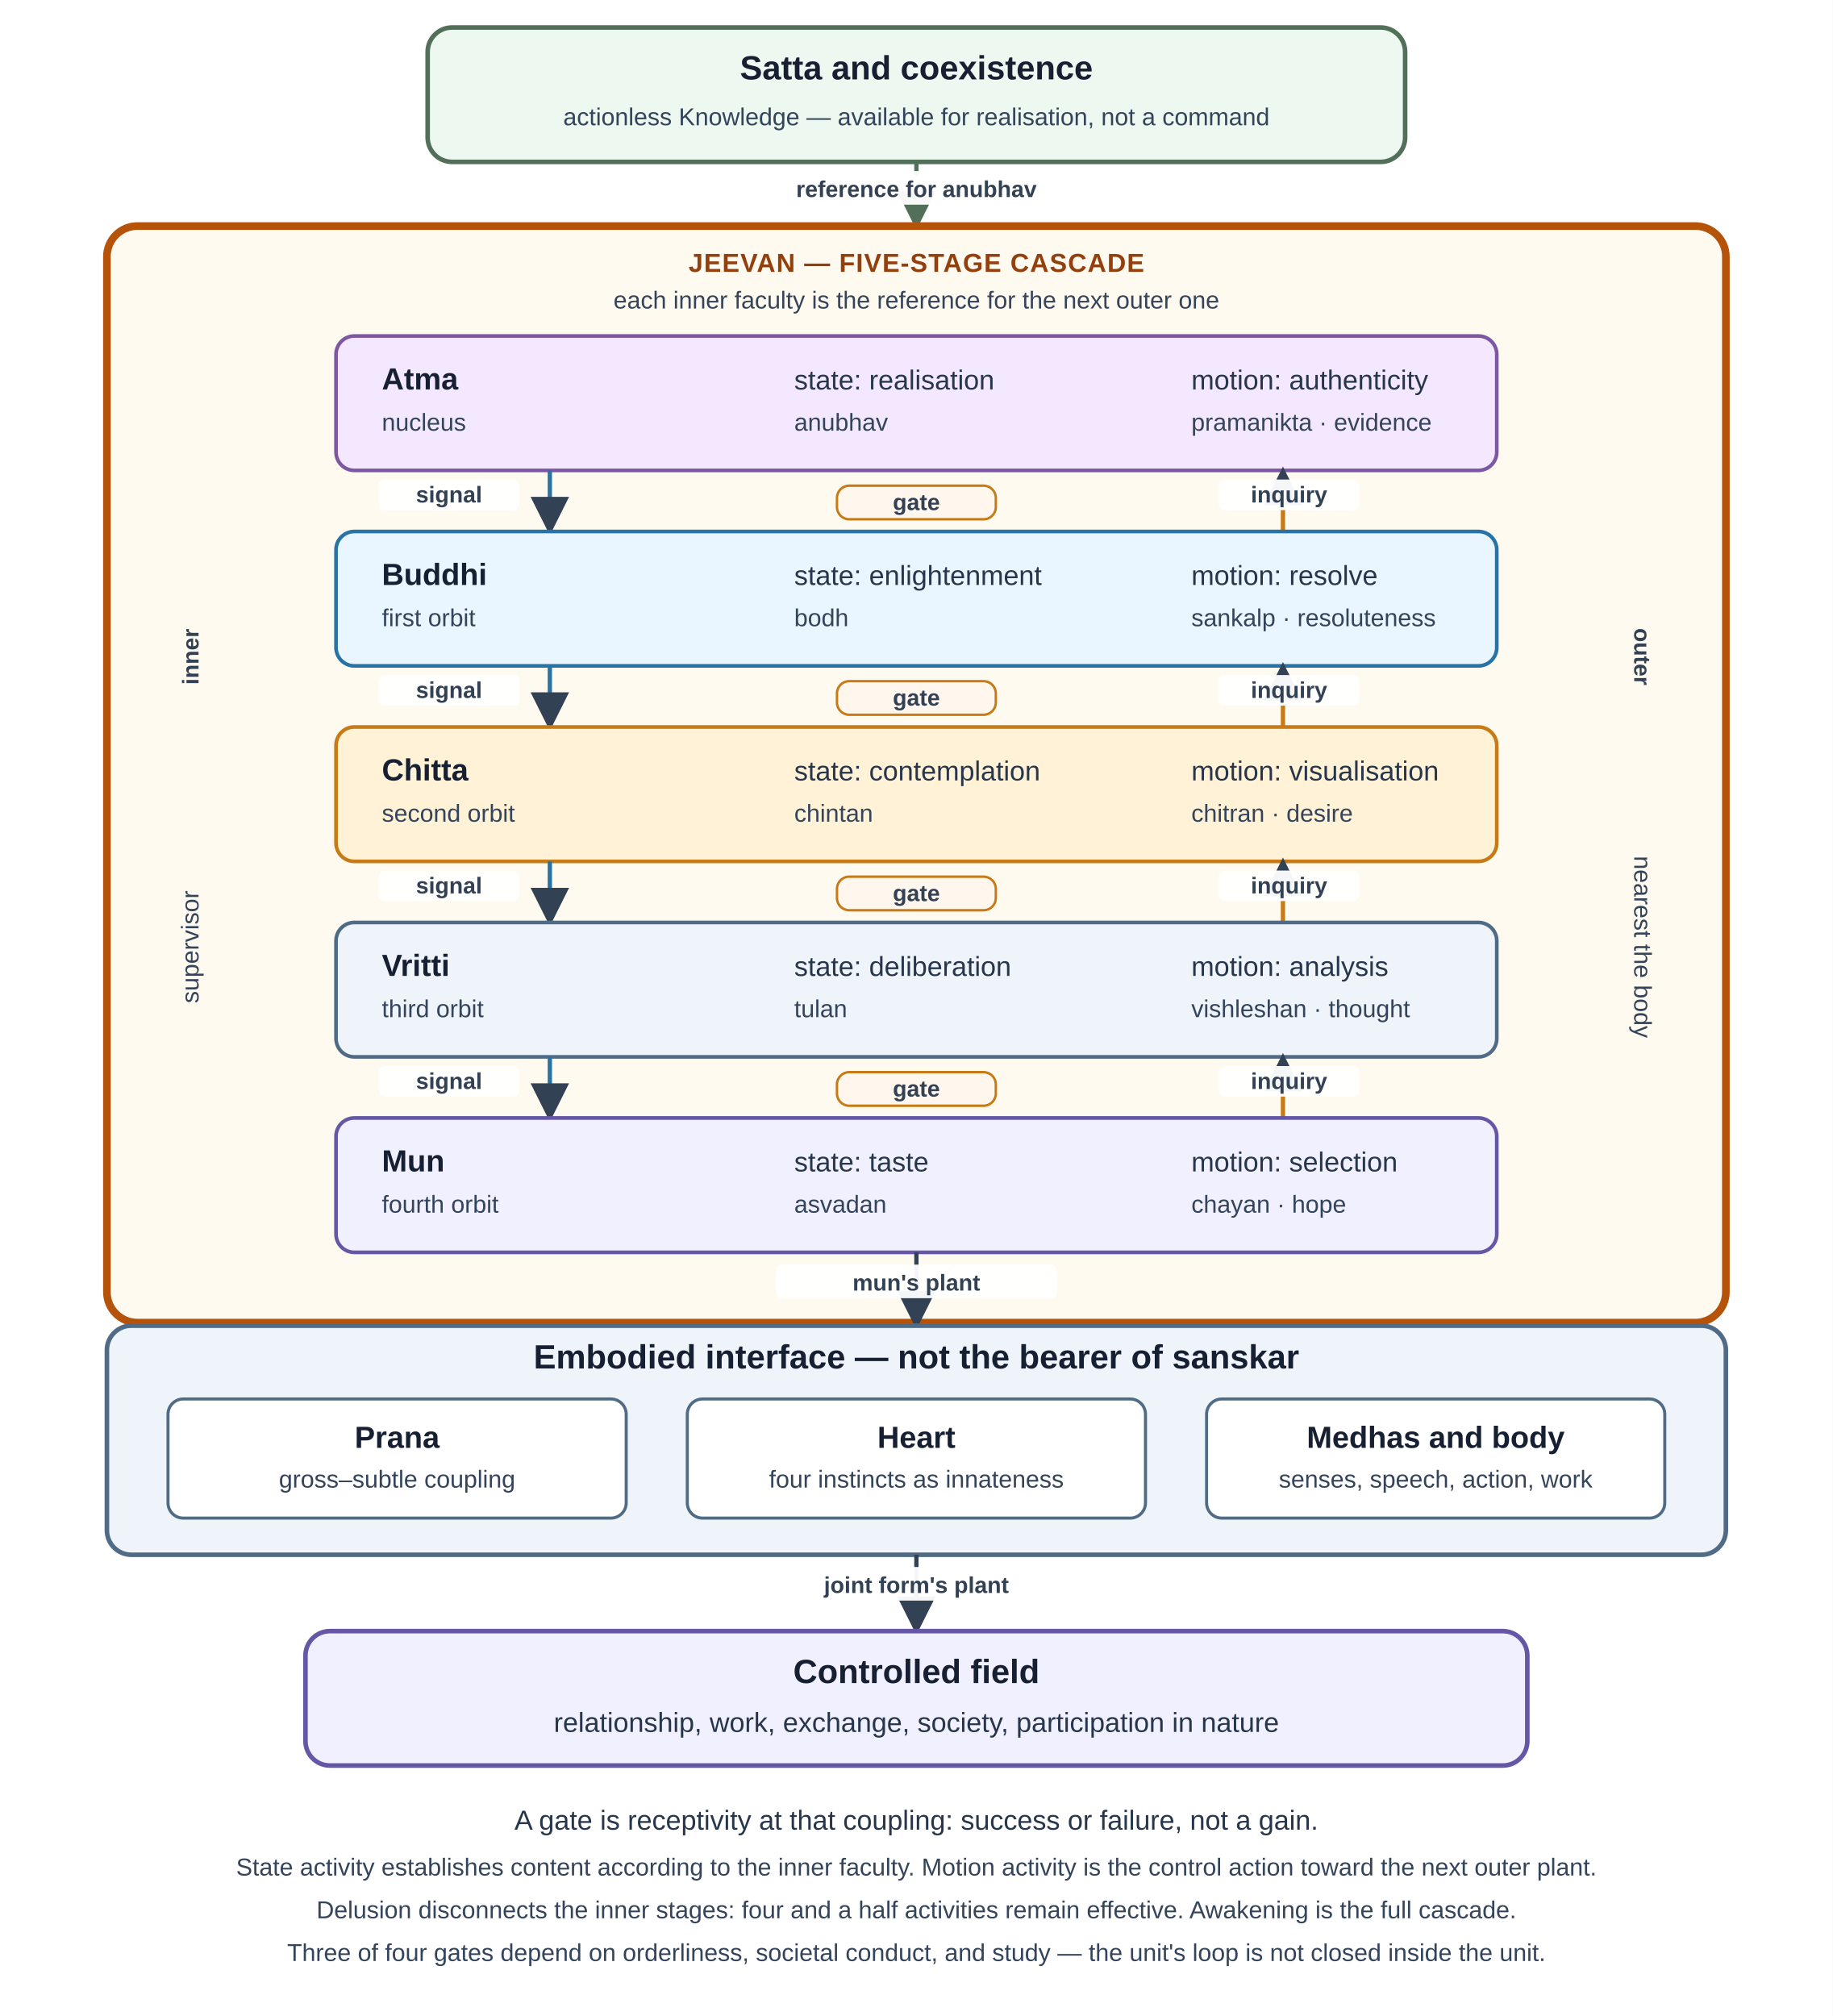
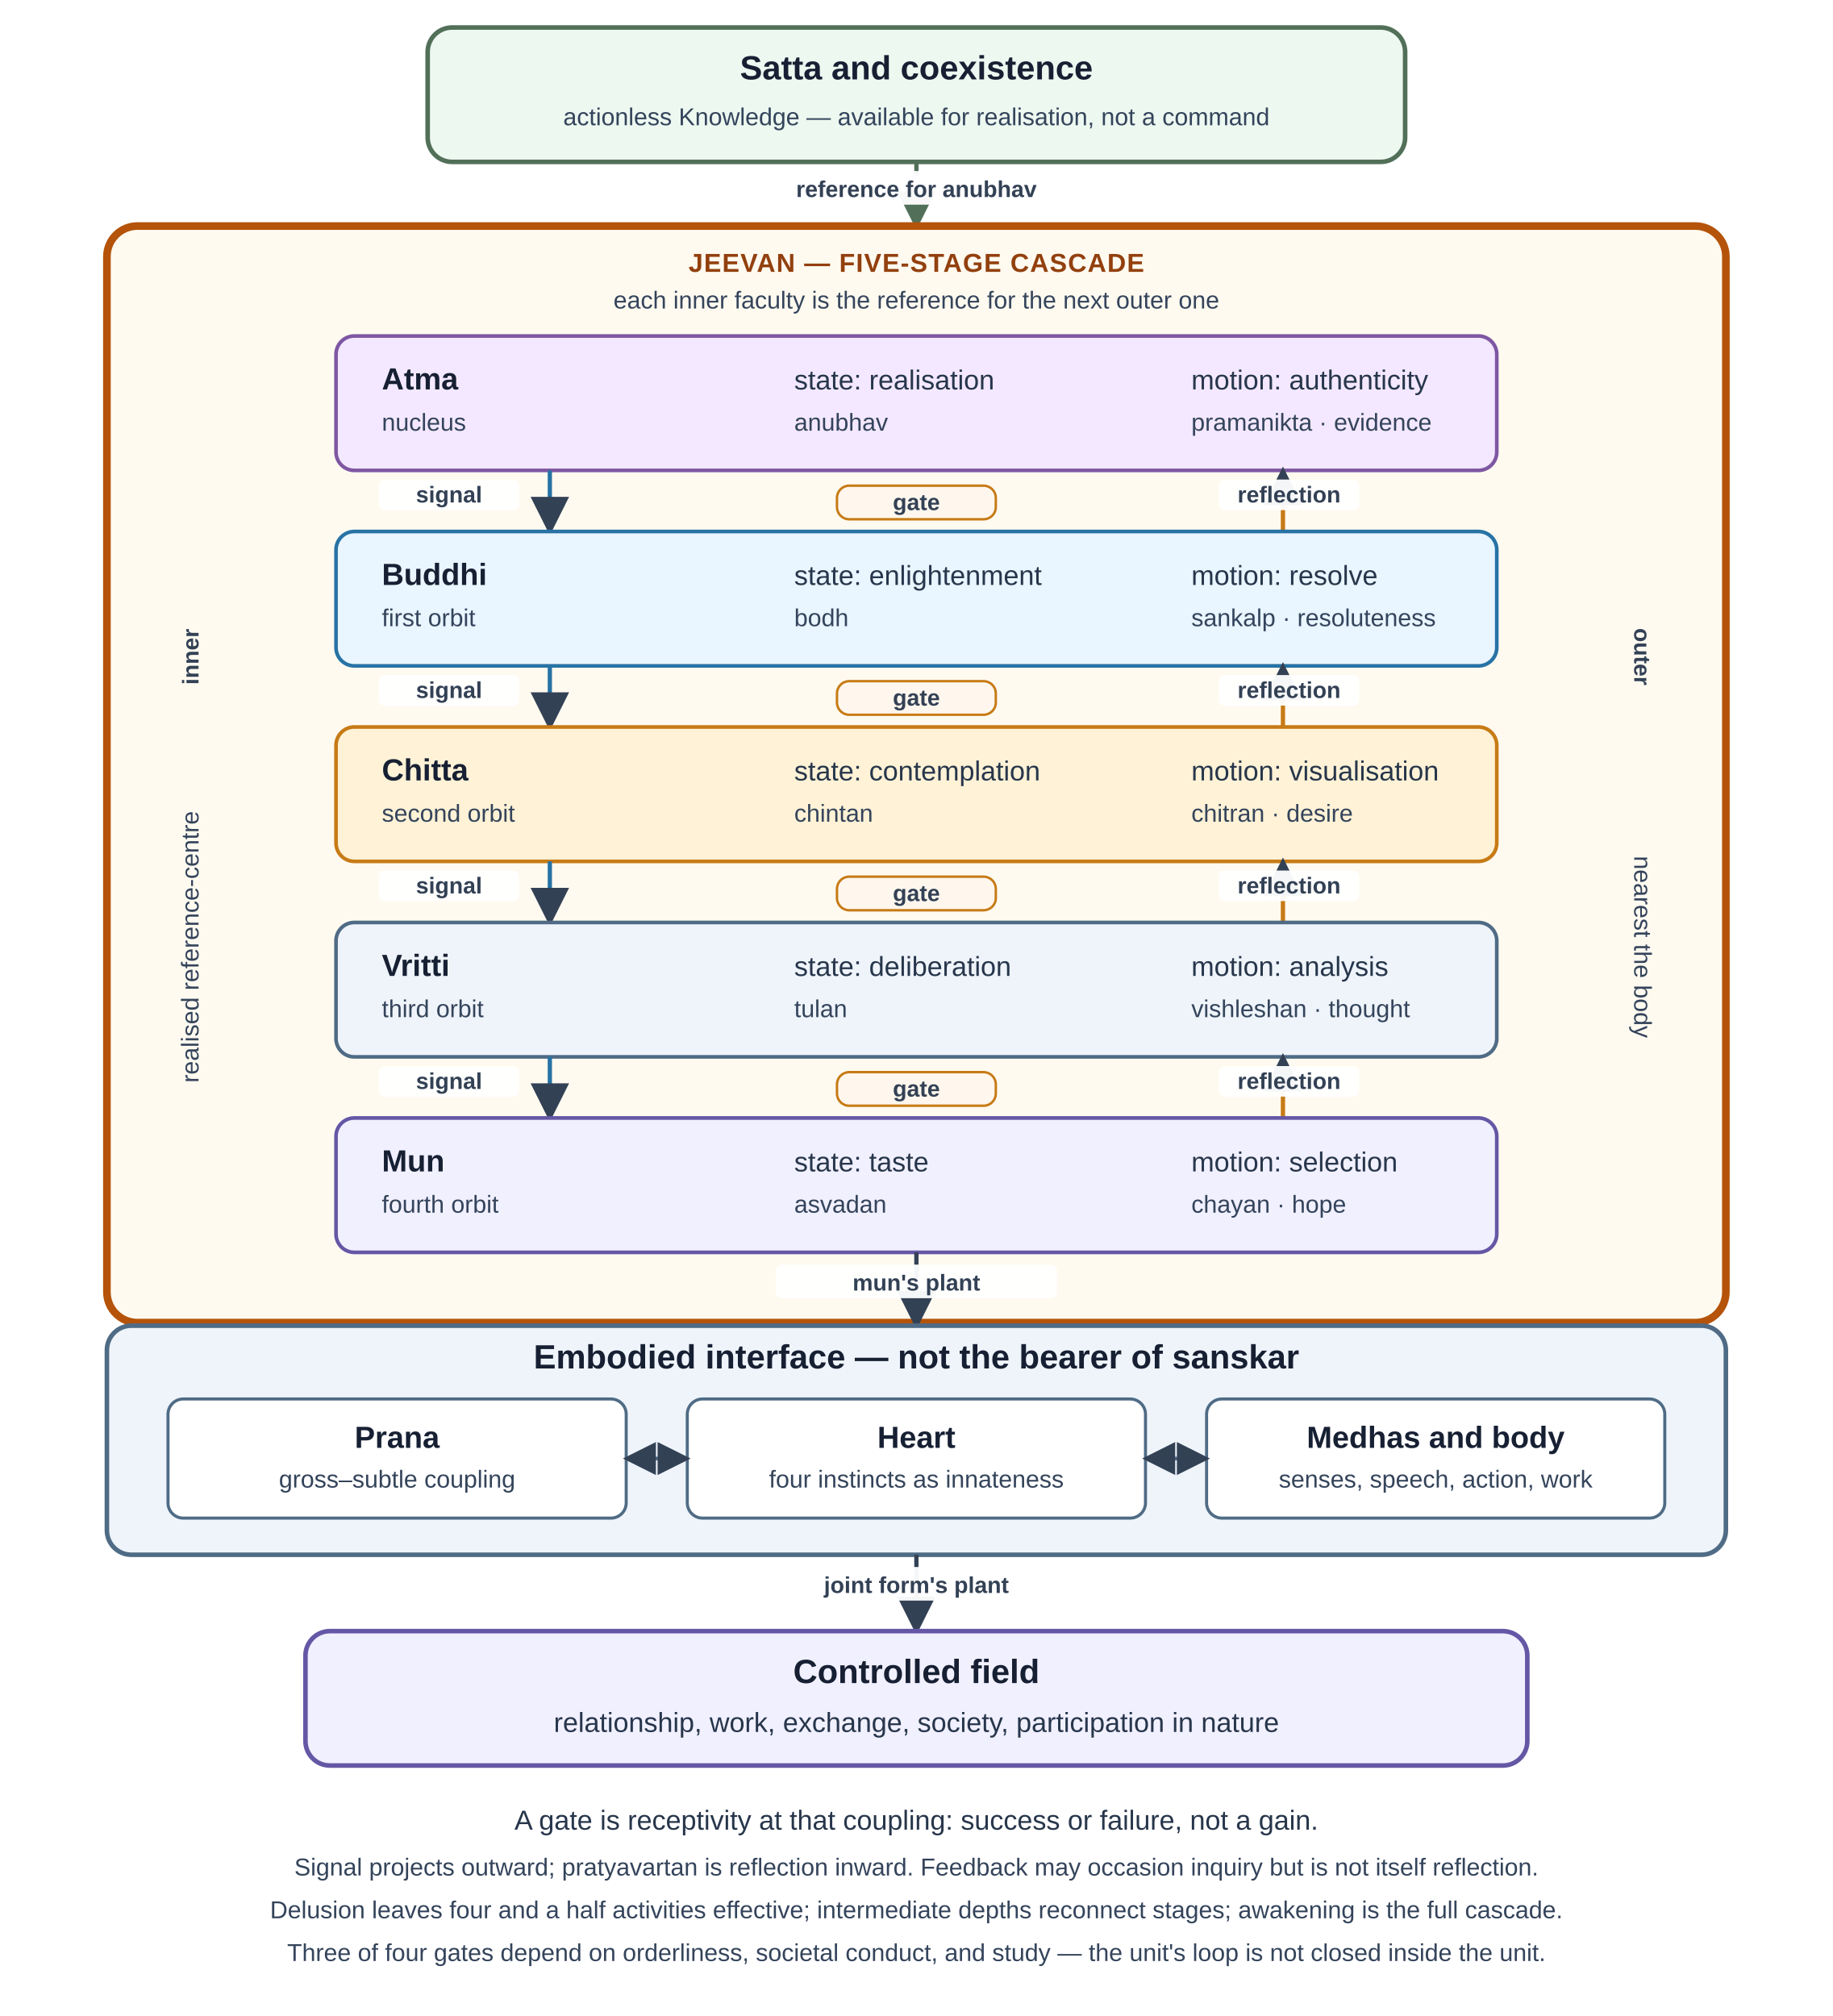
<svg xmlns="http://www.w3.org/2000/svg" width="1200" height="1320" viewBox="0 0 1200 1320" role="img" aria-labelledby="title desc">
  <defs>
    <marker id="arrow" viewBox="0 0 10 10" refX="9" refY="5" markerWidth="9" markerHeight="9" orient="auto-start-reverse">
      <path d="M 0 0 L 10 5 L 0 10 z" fill="#334155" />
    </marker>
    <marker id="arrow-green" viewBox="0 0 10 10" refX="9" refY="5" markerWidth="9" markerHeight="9" orient="auto-start-reverse">
      <path d="M 0 0 L 10 5 L 0 10 z" fill="#527059" />
    </marker>
    <style>
      .heading { font: 700 22px Arial, Helvetica, sans-serif; fill: #172033; }
      .body { font: 18px Arial, Helvetica, sans-serif; fill: #27364b; }
      .small { font: 16px Arial, Helvetica, sans-serif; fill: #34445b; }
      .label { font: 700 15px Arial, Helvetica, sans-serif; fill: #334155; }
      .faculty { font: 700 20px Arial, Helvetica, sans-serif; fill: #172033; }
      .boundary-label { font: 700 17px Arial, Helvetica, sans-serif; letter-spacing: 0.6px; fill: #92400e; }
      .arrow { fill: none; stroke: #334155; stroke-width: 2.8; marker-end: url(#arrow); }
      .signal { fill: none; stroke: #2773a5; stroke-width: 2.8; marker-end: url(#arrow); }
-       .inquiry { fill: none; stroke: #c77b16; stroke-width: 2.8; marker-end: url(#arrow); }
+       .reflection { fill: none; stroke: #c77b16; stroke-width: 2.8; marker-end: url(#arrow); }
+       .bidirectional { fill: none; stroke: #4f6b85; stroke-width: 2.4; marker-start: url(#arrow); marker-end: url(#arrow); }
      .reference { fill: none; stroke: #527059; stroke-width: 2.8; stroke-dasharray: 9 7; marker-end: url(#arrow-green); }
      .label-bg { fill: #ffffff; fill-opacity: 0.95; }
    </style>
  </defs>
  <rect width="1200" height="1320" fill="#ffffff" />
  <rect x="280" y="18" width="640" height="88" rx="16" fill="#edf8f0" stroke="#527059" stroke-width="3" />
  <text x="600" y="52" text-anchor="middle" class="heading">Satta and coexistence</text>
  <text x="600" y="82" text-anchor="middle" class="small">actionless Knowledge — available for realisation, not a command</text>
  <path class="reference" d="M 600 106 V 148" />
  <rect x="508" y="112" width="184" height="22" rx="4" class="label-bg" />
  <text x="600" y="129" text-anchor="middle" class="label">reference for anubhav</text>
  <rect x="70" y="148" width="1060" height="718" rx="20" fill="#fffaf0" stroke="#b45309" stroke-width="5" />
  <text x="600" y="178" text-anchor="middle" class="boundary-label">JEEVAN — FIVE-STAGE CASCADE</text>
  <text x="600" y="202" text-anchor="middle" class="small">each inner faculty is the reference for the next outer one</text>
  <rect x="220" y="220" width="760" height="88" rx="12" fill="#f3e8ff" stroke="#7e57a3" stroke-width="2.4" />
  <text x="250" y="255" class="faculty">Atma</text>
  <text x="250" y="282" class="small">nucleus</text>
  <text x="520" y="255" class="body">state: realisation</text>
  <text x="520" y="282" class="small">anubhav</text>
  <text x="780" y="255" class="body">motion: authenticity</text>
  <text x="780" y="282" class="small">pramanikta · evidence</text>
  <path class="signal" d="M 360 308 V 348" />
  <rect x="248" y="314" width="92" height="20" rx="4" class="label-bg" />
  <text x="294" y="329" text-anchor="middle" class="label">signal</text>
-   <path class="inquiry" d="M 840 348 V 308" />
+   <path class="reflection" d="M 840 348 V 308" />
  <rect x="798" y="314" width="92" height="20" rx="4" class="label-bg" />
-   <text x="844" y="329" text-anchor="middle" class="label">inquiry</text>
+   <text x="844" y="329" text-anchor="middle" class="label">reflection</text>
  <rect x="548" y="318" width="104" height="22" rx="8" fill="#fff7ed" stroke="#c77b16" stroke-width="1.6" />
  <text x="600" y="334" text-anchor="middle" class="label">gate</text>
  <rect x="220" y="348" width="760" height="88" rx="12" fill="#e9f5ff" stroke="#2773a5" stroke-width="2.4" />
  <text x="250" y="383" class="faculty">Buddhi</text>
  <text x="250" y="410" class="small">first orbit</text>
  <text x="520" y="383" class="body">state: enlightenment</text>
  <text x="520" y="410" class="small">bodh</text>
  <text x="780" y="383" class="body">motion: resolve</text>
  <text x="780" y="410" class="small">sankalp · resoluteness</text>
  <path class="signal" d="M 360 436 V 476" />
  <rect x="248" y="442" width="92" height="20" rx="4" class="label-bg" />
  <text x="294" y="457" text-anchor="middle" class="label">signal</text>
-   <path class="inquiry" d="M 840 476 V 436" />
+   <path class="reflection" d="M 840 476 V 436" />
  <rect x="798" y="442" width="92" height="20" rx="4" class="label-bg" />
-   <text x="844" y="457" text-anchor="middle" class="label">inquiry</text>
+   <text x="844" y="457" text-anchor="middle" class="label">reflection</text>
  <rect x="548" y="446" width="104" height="22" rx="8" fill="#fff7ed" stroke="#c77b16" stroke-width="1.6" />
  <text x="600" y="462" text-anchor="middle" class="label">gate</text>
  <rect x="220" y="476" width="760" height="88" rx="12" fill="#fff2d6" stroke="#c77b16" stroke-width="2.4" />
  <text x="250" y="511" class="faculty">Chitta</text>
  <text x="250" y="538" class="small">second orbit</text>
  <text x="520" y="511" class="body">state: contemplation</text>
  <text x="520" y="538" class="small">chintan</text>
  <text x="780" y="511" class="body">motion: visualisation</text>
  <text x="780" y="538" class="small">chitran · desire</text>
  <path class="signal" d="M 360 564 V 604" />
  <rect x="248" y="570" width="92" height="20" rx="4" class="label-bg" />
  <text x="294" y="585" text-anchor="middle" class="label">signal</text>
-   <path class="inquiry" d="M 840 604 V 564" />
+   <path class="reflection" d="M 840 604 V 564" />
  <rect x="798" y="570" width="92" height="20" rx="4" class="label-bg" />
-   <text x="844" y="585" text-anchor="middle" class="label">inquiry</text>
+   <text x="844" y="585" text-anchor="middle" class="label">reflection</text>
  <rect x="548" y="574" width="104" height="22" rx="8" fill="#fff7ed" stroke="#c77b16" stroke-width="1.6" />
  <text x="600" y="590" text-anchor="middle" class="label">gate</text>
  <rect x="220" y="604" width="760" height="88" rx="12" fill="#eef4fa" stroke="#4f6b85" stroke-width="2.4" />
  <text x="250" y="639" class="faculty">Vritti</text>
  <text x="250" y="666" class="small">third orbit</text>
  <text x="520" y="639" class="body">state: deliberation</text>
  <text x="520" y="666" class="small">tulan</text>
  <text x="780" y="639" class="body">motion: analysis</text>
  <text x="780" y="666" class="small">vishleshan · thought</text>
  <path class="signal" d="M 360 692 V 732" />
  <rect x="248" y="698" width="92" height="20" rx="4" class="label-bg" />
  <text x="294" y="713" text-anchor="middle" class="label">signal</text>
-   <path class="inquiry" d="M 840 732 V 692" />
+   <path class="reflection" d="M 840 732 V 692" />
  <rect x="798" y="698" width="92" height="20" rx="4" class="label-bg" />
-   <text x="844" y="713" text-anchor="middle" class="label">inquiry</text>
+   <text x="844" y="713" text-anchor="middle" class="label">reflection</text>
  <rect x="548" y="702" width="104" height="22" rx="8" fill="#fff7ed" stroke="#c77b16" stroke-width="1.6" />
  <text x="600" y="718" text-anchor="middle" class="label">gate</text>
  <rect x="220" y="732" width="760" height="88" rx="12" fill="#f1f0ff" stroke="#6557a5" stroke-width="2.4" />
  <text x="250" y="767" class="faculty">Mun</text>
  <text x="250" y="794" class="small">fourth orbit</text>
  <text x="520" y="767" class="body">state: taste</text>
  <text x="520" y="794" class="small">asvadan</text>
  <text x="780" y="767" class="body">motion: selection</text>
  <text x="780" y="794" class="small">chayan · hope</text>
  <text x="130" y="430" text-anchor="middle" class="label" transform="rotate(-90 130 430)">inner</text>
  <text x="1070" y="430" text-anchor="middle" class="label" transform="rotate(90 1070 430)">outer</text>
-   <text x="130" y="620" text-anchor="middle" class="small" transform="rotate(-90 130 620)">supervisor</text>
+   <text x="130" y="620" text-anchor="middle" class="small" transform="rotate(-90 130 620)">realised reference-centre</text>
  <text x="1070" y="620" text-anchor="middle" class="small" transform="rotate(90 1070 620)">nearest the body</text>
  <path class="arrow" d="M 600 820 V 868" />
  <rect x="508" y="828" width="184" height="22" rx="4" class="label-bg" />
  <text x="600" y="845" text-anchor="middle" class="label">mun's plant</text>
  <rect x="70" y="868" width="1060" height="150" rx="16" fill="#eef4fa" stroke="#4f6b85" stroke-width="3" />
  <text x="600" y="896" text-anchor="middle" class="heading">Embodied interface — not the bearer of sanskar</text>
  <rect x="110" y="916" width="300" height="78" rx="10" fill="#ffffff" stroke="#4f6b85" stroke-width="2" />
  <text x="260" y="948" text-anchor="middle" class="faculty">Prana</text>
  <text x="260" y="974" text-anchor="middle" class="small">gross–subtle coupling</text>
  <rect x="450" y="916" width="300" height="78" rx="10" fill="#ffffff" stroke="#4f6b85" stroke-width="2" />
  <text x="600" y="948" text-anchor="middle" class="faculty">Heart</text>
  <text x="600" y="974" text-anchor="middle" class="small">four instincts as innateness</text>
  <rect x="790" y="916" width="300" height="78" rx="10" fill="#ffffff" stroke="#4f6b85" stroke-width="2" />
  <text x="940" y="948" text-anchor="middle" class="faculty">Medhas and body</text>
  <text x="940" y="974" text-anchor="middle" class="small">senses, speech, action, work</text>
+   <path class="bidirectional" d="M 410 955 H 450" />
+   <path class="bidirectional" d="M 750 955 H 790" />
  <path class="arrow" d="M 600 1018 V 1068" />
  <rect x="478" y="1026" width="244" height="22" rx="4" class="label-bg" />
  <text x="600" y="1043" text-anchor="middle" class="label">joint form's plant</text>
  <rect x="200" y="1068" width="800" height="88" rx="16" fill="#f1f0ff" stroke="#6557a5" stroke-width="3" />
  <text x="600" y="1102" text-anchor="middle" class="heading">Controlled field</text>
  <text x="600" y="1134" text-anchor="middle" class="body">relationship, work, exchange, society, participation in nature</text>
  <text x="600" y="1198" text-anchor="middle" class="body">A gate is receptivity at that coupling: success or failure, not a gain.</text>
-   <text x="600" y="1228" text-anchor="middle" class="small">State activity establishes content according to the inner faculty. Motion activity is the control action toward the next outer plant.</text>
-   <text x="600" y="1256" text-anchor="middle" class="small">Delusion disconnects the inner stages: four and a half activities remain effective. Awakening is the full cascade.</text>
+   <text x="600" y="1228" text-anchor="middle" class="small">Signal projects outward; pratyavartan is reflection inward. Feedback may occasion inquiry but is not itself reflection.</text>
+   <text x="600" y="1256" text-anchor="middle" class="small">Delusion leaves four and a half activities effective; intermediate depths reconnect stages; awakening is the full cascade.</text>
  <text x="600" y="1284" text-anchor="middle" class="small">Three of four gates depend on orderliness, societal conduct, and study — the unit's loop is not closed inside the unit.</text>
</svg>
